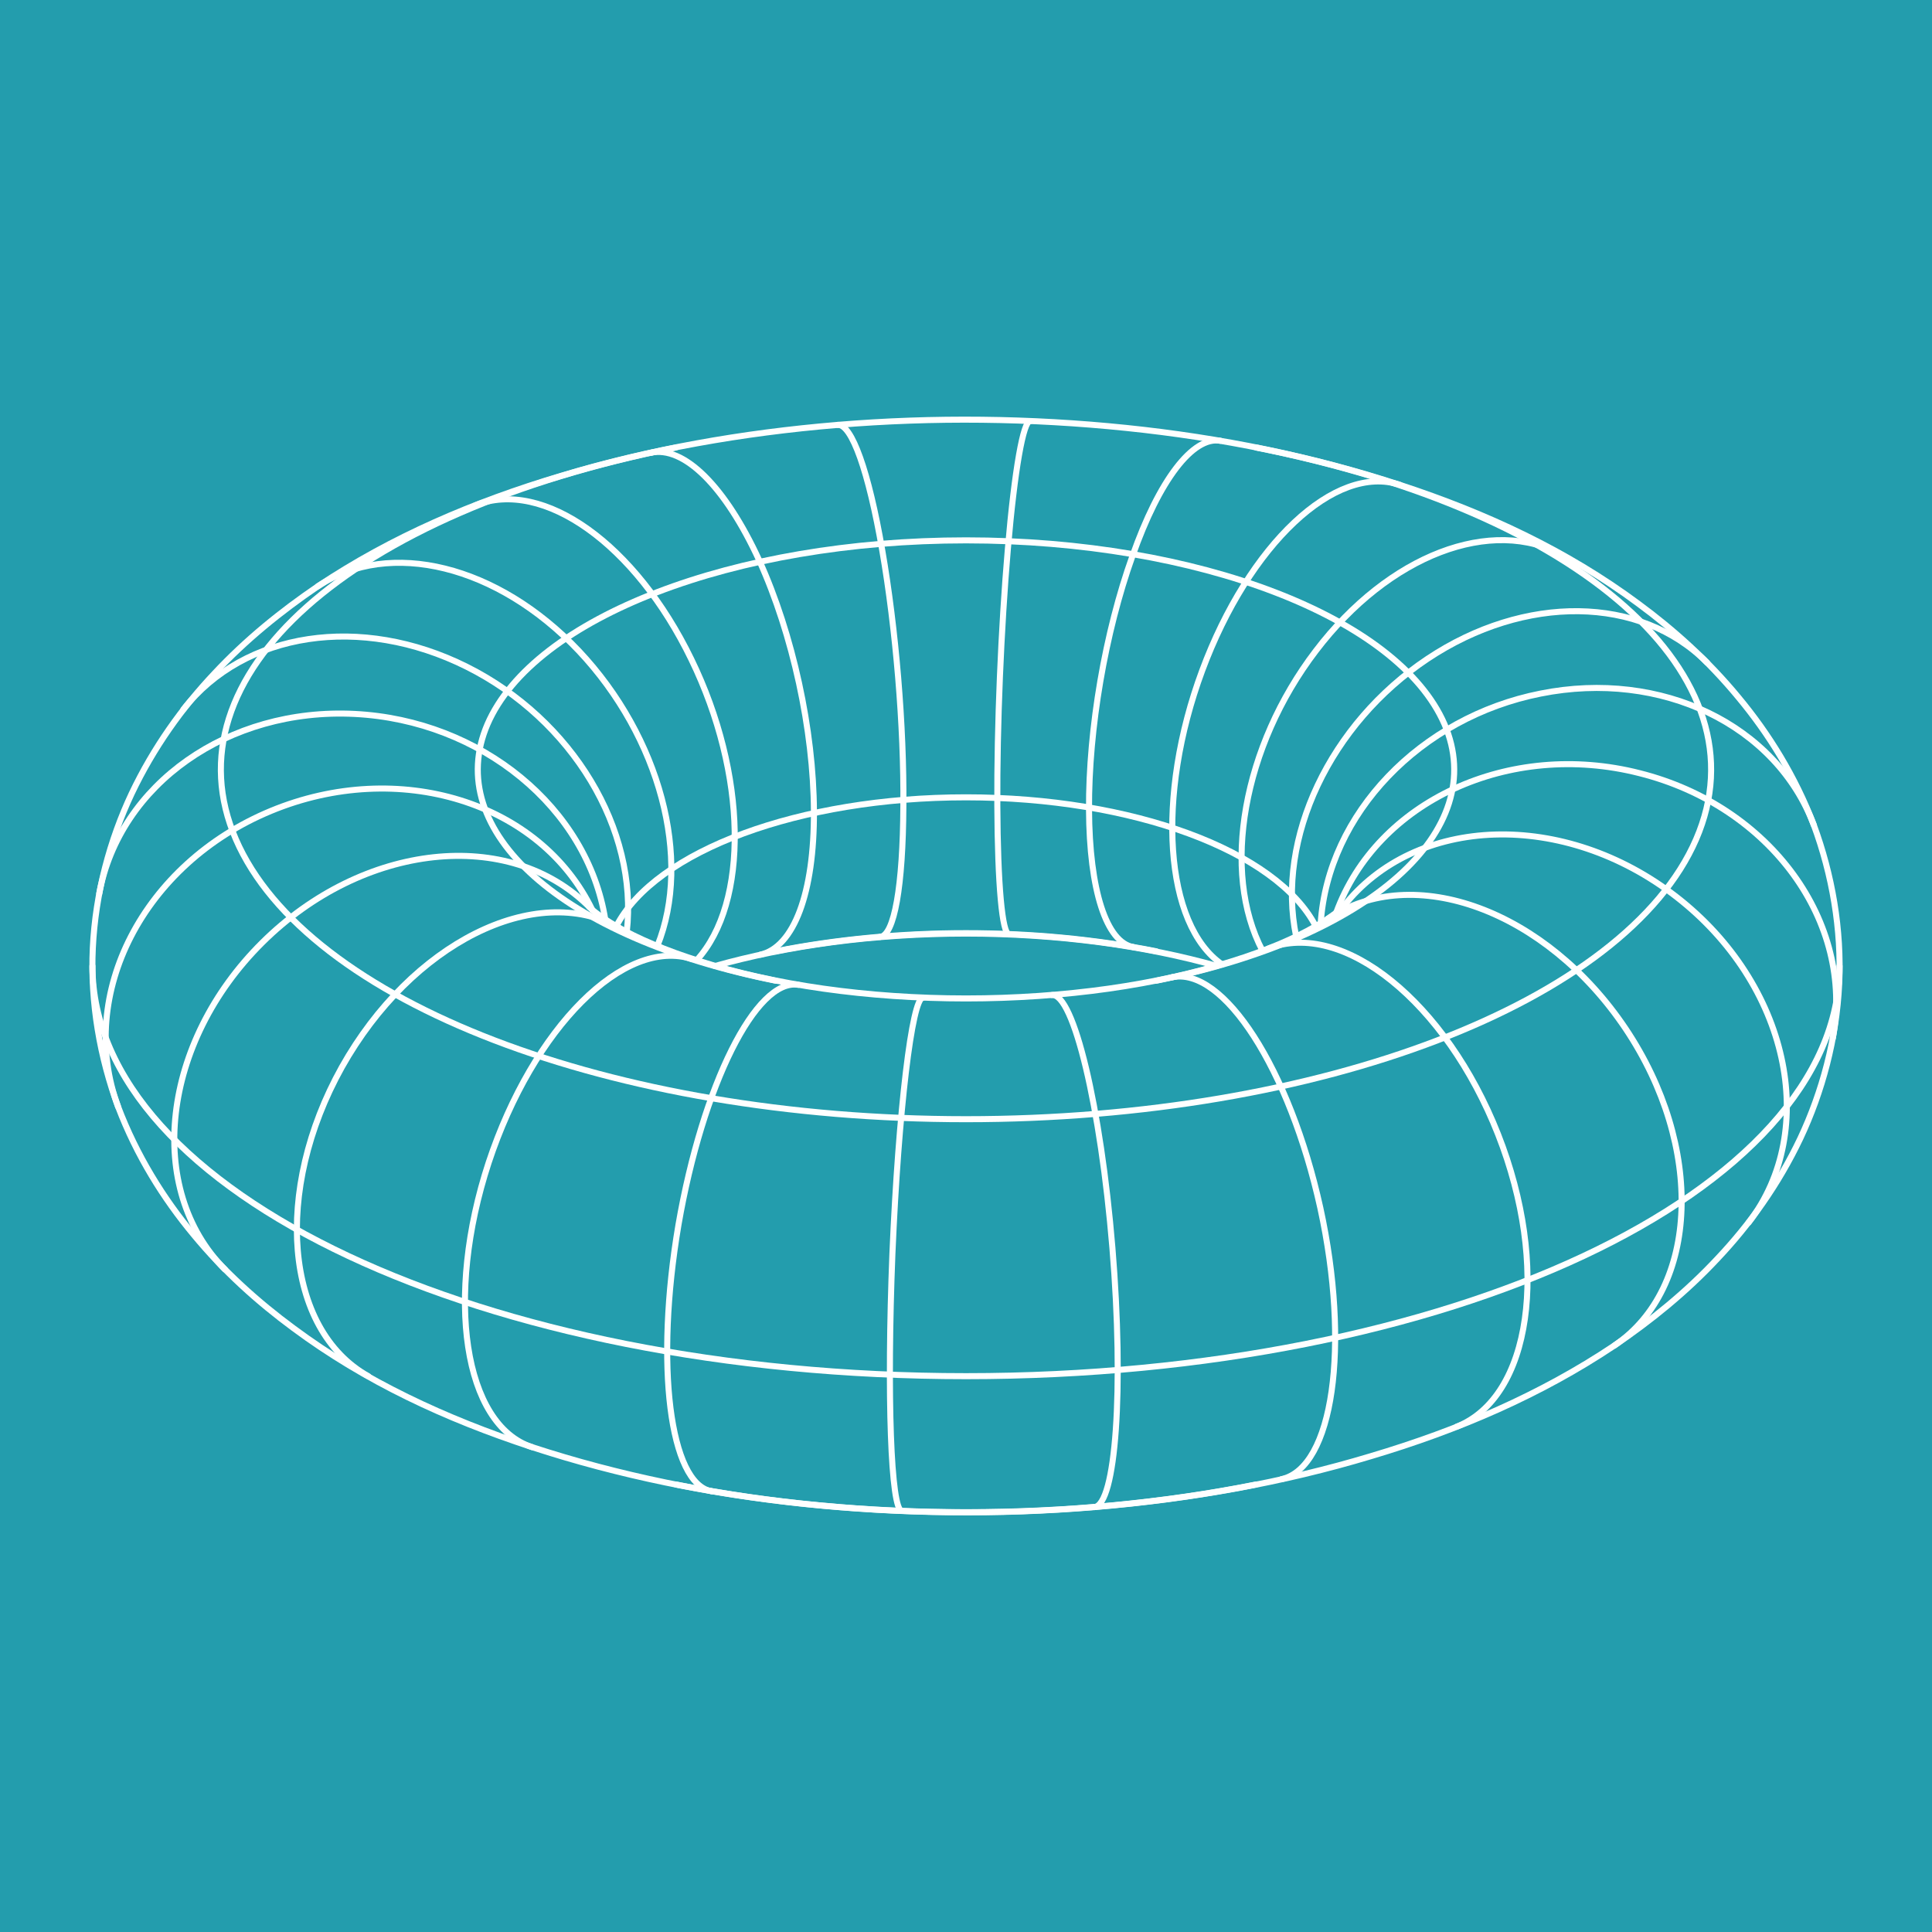
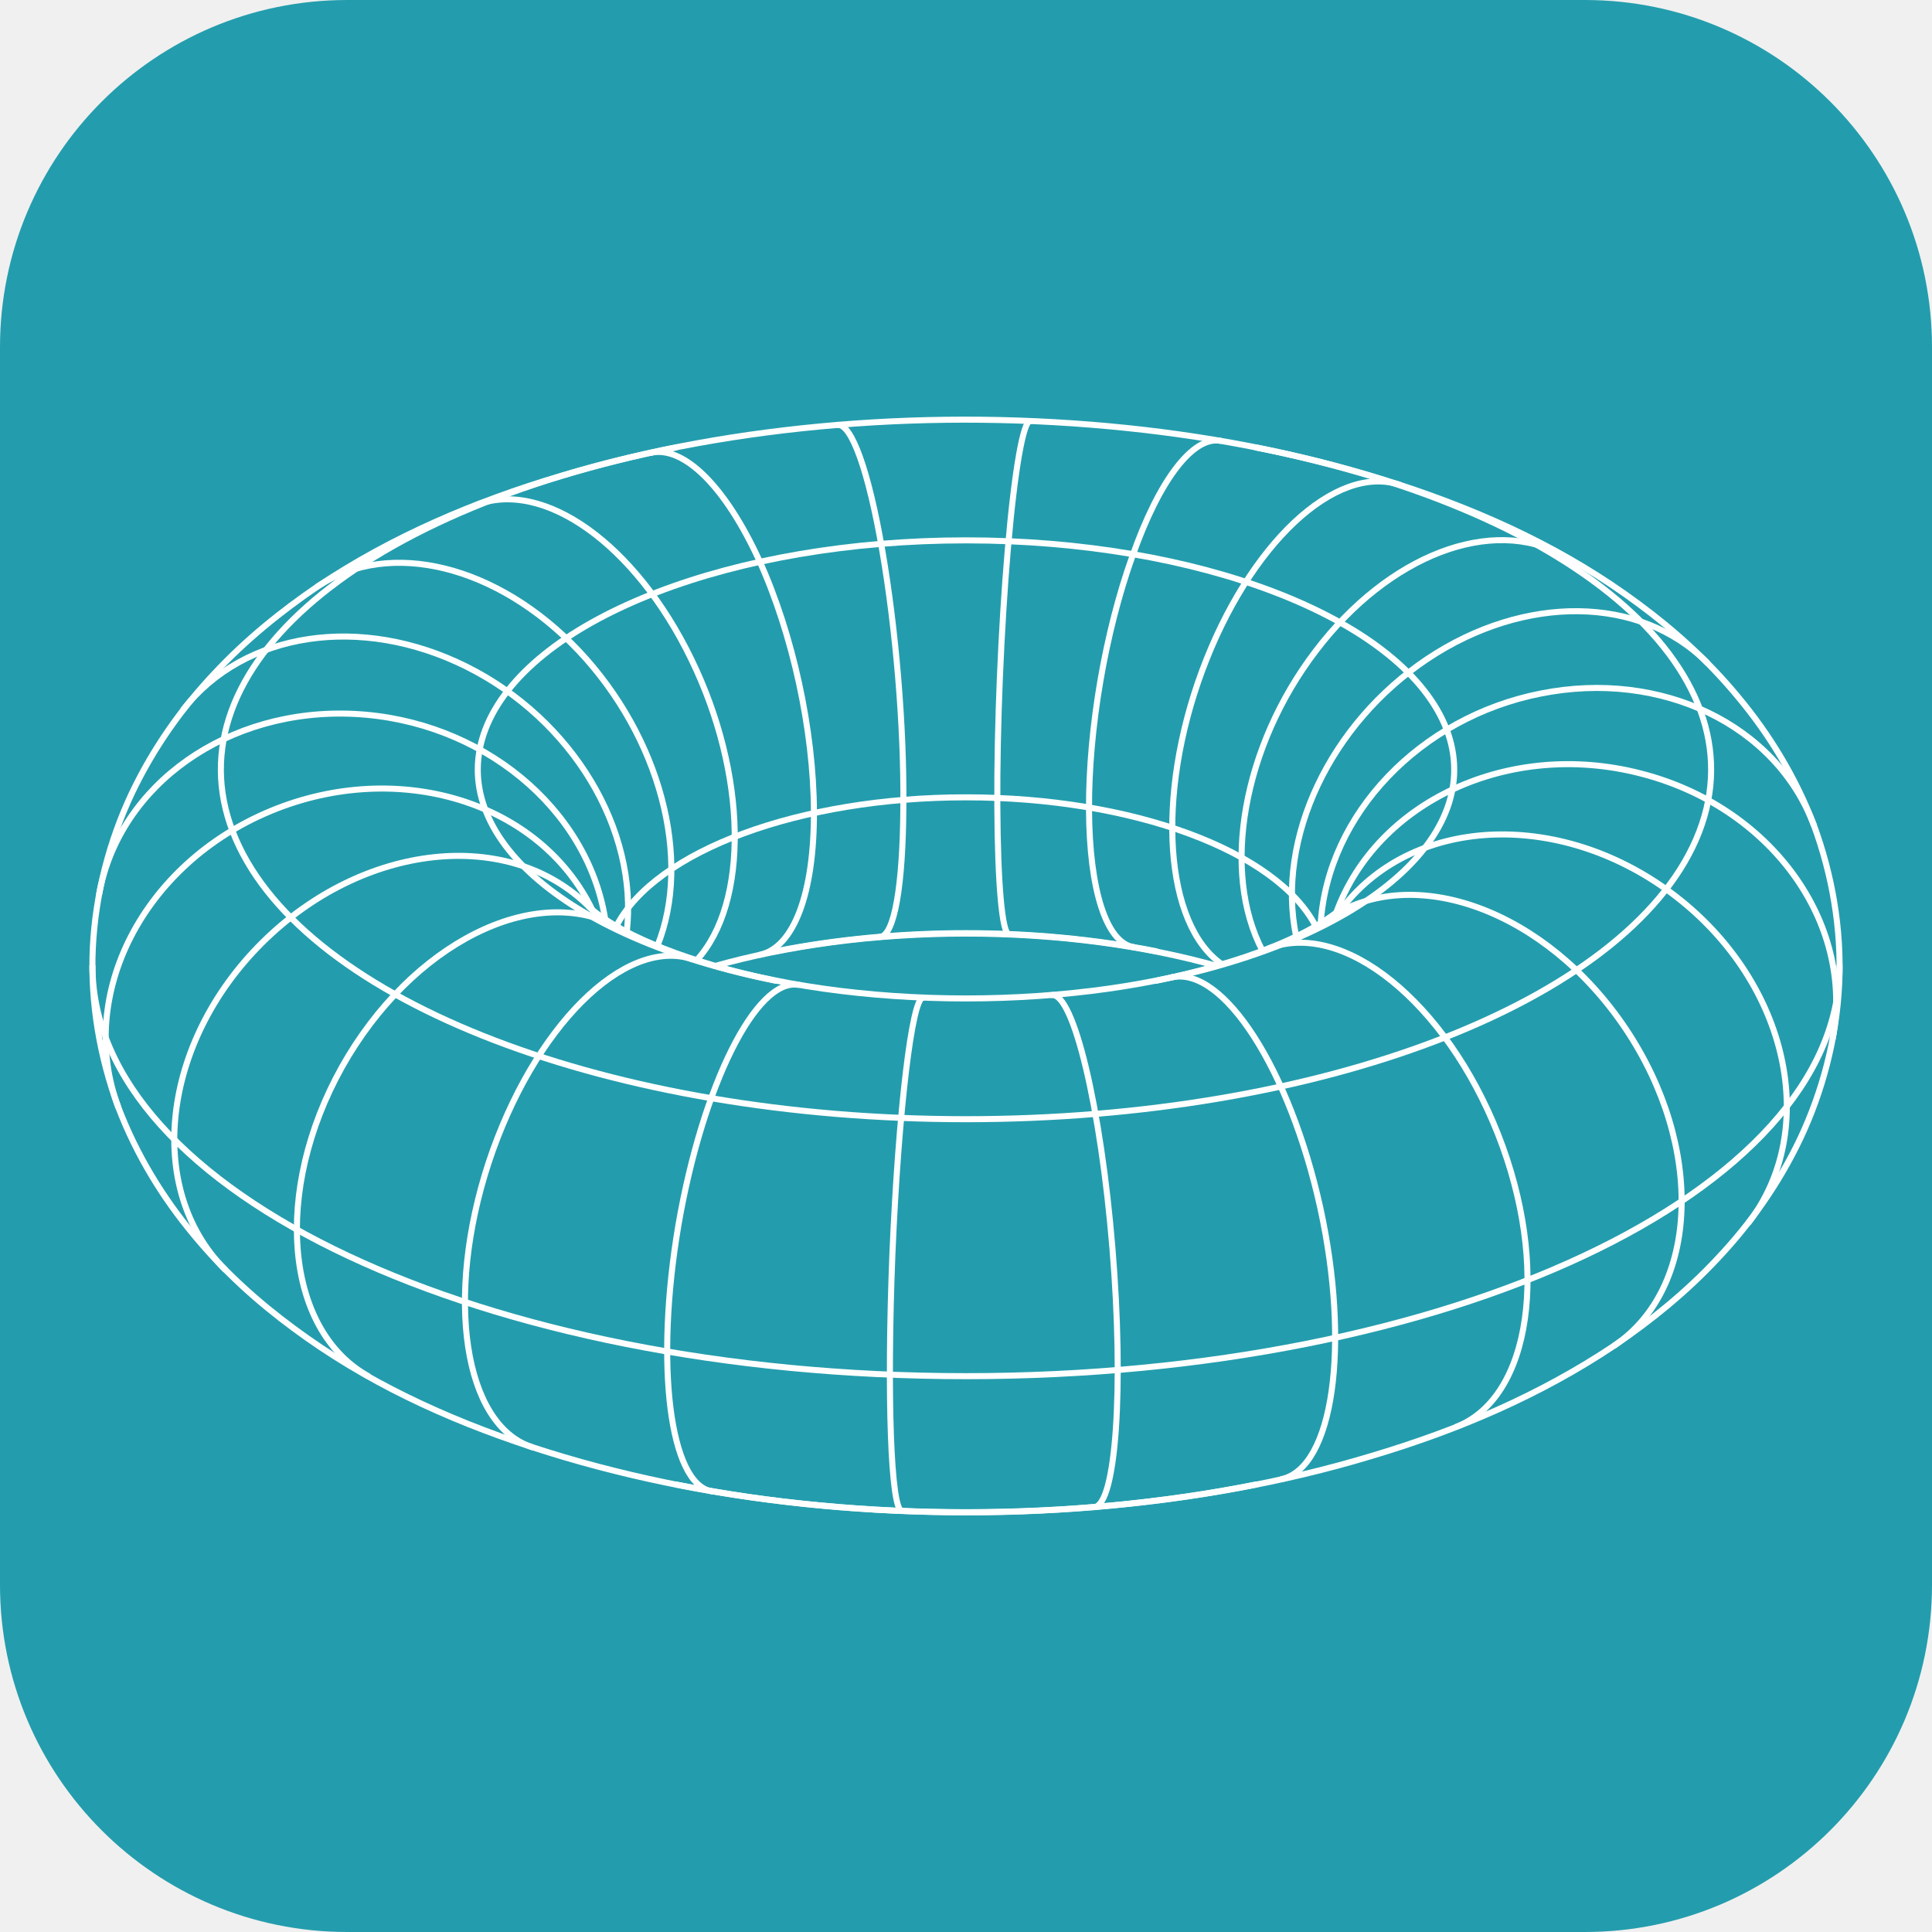
<svg xmlns="http://www.w3.org/2000/svg" viewBox="0 0 512 512" width="512" height="512">
-   <rect width="512" height="512" fill="#239DAD" />
+   <rect width="512" height="512" rx="92" ry="92" fill="#239DAD" />
  <g fill="none" stroke="#FFFFFF" stroke-width="1.6" stroke-linecap="round">
    <path d="M24.5 256.0C24.5 316.0 128.2 364.7 256.0 364.7C383.8 364.7 487.5 316.0 487.5 256.0" />
    <path d="M179.1 118.6C92.6 135.8 43.8 179.2 62.5 222.4C81.2 265.6 162.1 296.6 256.0 296.6C349.9 296.6 430.8 265.6 449.5 222.4C468.2 179.2 419.4 135.8 332.9 118.6" />
    <path d="M306.4 259.9C363.1 248.6 395.0 220.2 382.8 191.9C370.5 163.6 317.5 143.2 256.0 143.2C194.5 143.2 141.5 163.6 129.2 191.9C117.0 220.2 148.9 248.6 205.6 259.9" />
    <path d="M348.7 245.5C338.3 225.4 300.0 211.3 256.0 211.3C212.0 211.3 173.7 225.4 163.3 245.5" />
    <path d="M306.4 252.1C274.2 245.7 237.8 245.7 205.6 252.1" />
    <path d="M179.1 393.4C228.2 403.2 283.8 403.2 332.9 393.4" />
    <path d="M427.8 356.6C450.4 341.4 451.7 303.8 430.8 272.6C409.8 241.3 374.5 228.3 351.9 243.5" />
    <path d="M463.4 324.0C482.4 299.3 473.9 260.7 444.3 237.7C414.6 214.6 375.1 215.8 355.9 240.4" />
    <path d="M485.7 275.2C491.5 244.3 469.1 213.6 434.5 204.9C400.0 196.1 364.9 212.3 354.1 241.9" />
    <path d="M480.7 218.7C470.7 192.1 440.3 177.4 408.3 183.8C376.4 190.1 351.9 215.7 350.0 244.7" />
    <path d="M452.4 175.6C434.7 157.8 404.1 157.4 378.3 174.6C352.5 191.8 338.1 222.2 343.5 248.2" />
    <path d="M414.4 147.3C395.4 136.6 368.0 147.1 348.7 172.5C329.4 197.8 323.5 231.0 334.6 252.0" />
    <path d="M371.0 128.5C353.8 122.8 331.0 144.3 318.6 177.7C306.2 211.1 308.6 245.1 323.9 255.6" />
    <path d="M323.4 116.8C316.1 115.6 307.2 127.2 300.1 147.4C292.9 167.5 288.5 193.1 288.6 214.5C288.7 235.9 293.2 249.8 300.4 251.0" />
    <path d="M273.0 111.6C271.2 111.5 268.9 124.4 267.1 145.4C265.3 166.4 264.2 192.3 264.3 213.4C264.4 234.5 265.6 247.5 267.4 247.6" />
    <path d="M222.0 112.6C225.7 112.3 230.2 124.9 233.8 145.8C237.4 166.6 239.6 192.5 239.4 213.6C239.3 234.8 237.0 248.0 233.2 248.3" />
    <path d="M172.4 120.0C181.2 118.0 192.2 128.9 201.2 148.5C210.1 168.1 215.6 193.5 215.7 215.0C215.8 236.6 210.4 251.0 201.5 253.0" />
    <path d="M126.0 133.9C144.0 126.8 168.4 144.2 183.2 174.7C198.0 205.1 198.6 239.2 184.6 254.5" />
    <path d="M84.2 155.4C103.3 142.7 131.9 149.8 153.4 172.5C174.9 195.3 183.5 227.7 174.2 250.7" />
    <path d="M48.6 188.0C64.7 167.4 95.7 162.7 123.7 176.7C151.7 190.7 169.2 219.8 166.1 247.0" />
    <path d="M26.3 236.8C31.7 207.8 60.5 187.5 94.0 189.2C127.5 190.9 155.7 214.1 160.4 243.7" />
    <path d="M31.3 293.3C20.2 263.5 38.0 228.9 71.8 214.9C105.6 200.9 143.2 212.5 157.0 241.2" />
    <path d="M59.6 336.4C38.4 315.1 42.8 276.3 69.5 249.8C96.2 223.3 135.0 219.1 156.2 240.4" />
    <path d="M97.6 364.7C75.4 352.3 72.3 315.6 90.6 282.8C109.0 250.0 141.9 233.5 164.1 245.9" />
    <path d="M141.0 383.5C122.9 377.6 117.8 343.8 129.5 308.1C141.3 272.4 165.4 248.2 183.5 254.2" />
    <path d="M188.6 395.2C177.5 393.3 173.5 361.7 179.8 324.6C186.2 287.6 200.4 259.1 211.6 261.0" />
    <path d="M239.0 400.4C236.1 400.3 235.0 369.8 236.5 332.2C238.1 294.6 241.7 264.3 244.6 264.4" />
    <path d="M290.0 399.4C295.7 398.9 297.9 368.2 294.8 330.7C291.7 293.2 284.5 263.2 278.8 263.7" />
    <path d="M339.6 392.0C353.3 389.0 357.9 356.8 349.9 320.1C341.8 283.4 324.2 256.0 310.5 259.0" />
    <path d="M386.0 378.1C405.8 370.3 410.8 335.6 397.0 300.6C383.2 265.6 355.9 243.6 336.1 251.4" />
    <path d="M427.8 356.6C437.5 350.0 446.8 342.5 455.2 333.5C463.7 324.5 471.3 313.9 477.1 301.7C482.9 289.4 486.7 275.3 487.4 260.8C488.1 246.3 485.5 231.7 480.7 218.7C475.8 205.8 468.7 194.4 460.7 184.8C452.7 175.1 443.7 167.0 434.2 160.0C415.2 145.9 393.9 136.0 371.0 128.5C348.1 121.0 323.6 116.0 298.4 113.4C273.2 110.8 247.3 110.5 222.0 112.6C196.7 114.7 171.9 119.1 148.7 126.1C125.5 133.0 103.8 142.3 84.2 155.4C74.5 162.0 65.2 169.5 56.8 178.5C48.3 187.5 40.7 198.1 34.9 210.3C29.1 222.6 25.3 236.7 24.6 251.2C23.9 265.7 26.5 280.3 31.3 293.3C36.2 306.2 43.3 317.6 51.3 327.2C59.3 336.9 68.3 345.0 77.8 352.0C96.8 366.1 118.1 376.0 141.0 383.5C163.9 391.0 188.4 396.0 213.6 398.6C238.8 401.2 264.7 401.5 290.0 399.4C315.3 397.3 340.1 392.9 363.3 385.9C386.5 379.0 408.2 369.7 427.8 356.6" />
    <path d="M322.5 256.0C313.3 253.4 302.7 251.2 291.4 249.7C280.1 248.2 268.0 247.4 256.0 247.4C244.0 247.4 231.9 248.2 220.6 249.7C209.3 251.2 198.7 253.4 189.5 256.0" />
    <path d="M156.1 240.3C156.0 240.3 158.5 242.7 163.6 245.6C168.6 248.5 176.3 251.9 185.7 254.8C195.1 257.8 206.2 260.3 218.2 262.0C230.2 263.7 243.1 264.6 256.0 264.6C268.9 264.6 281.8 263.7 293.8 262.0C305.8 260.3 316.9 257.8 326.3 254.8C335.7 251.9 343.4 248.5 348.4 245.6C353.5 242.7 356.0 240.3 355.9 240.3" />
  </g>
</svg>
